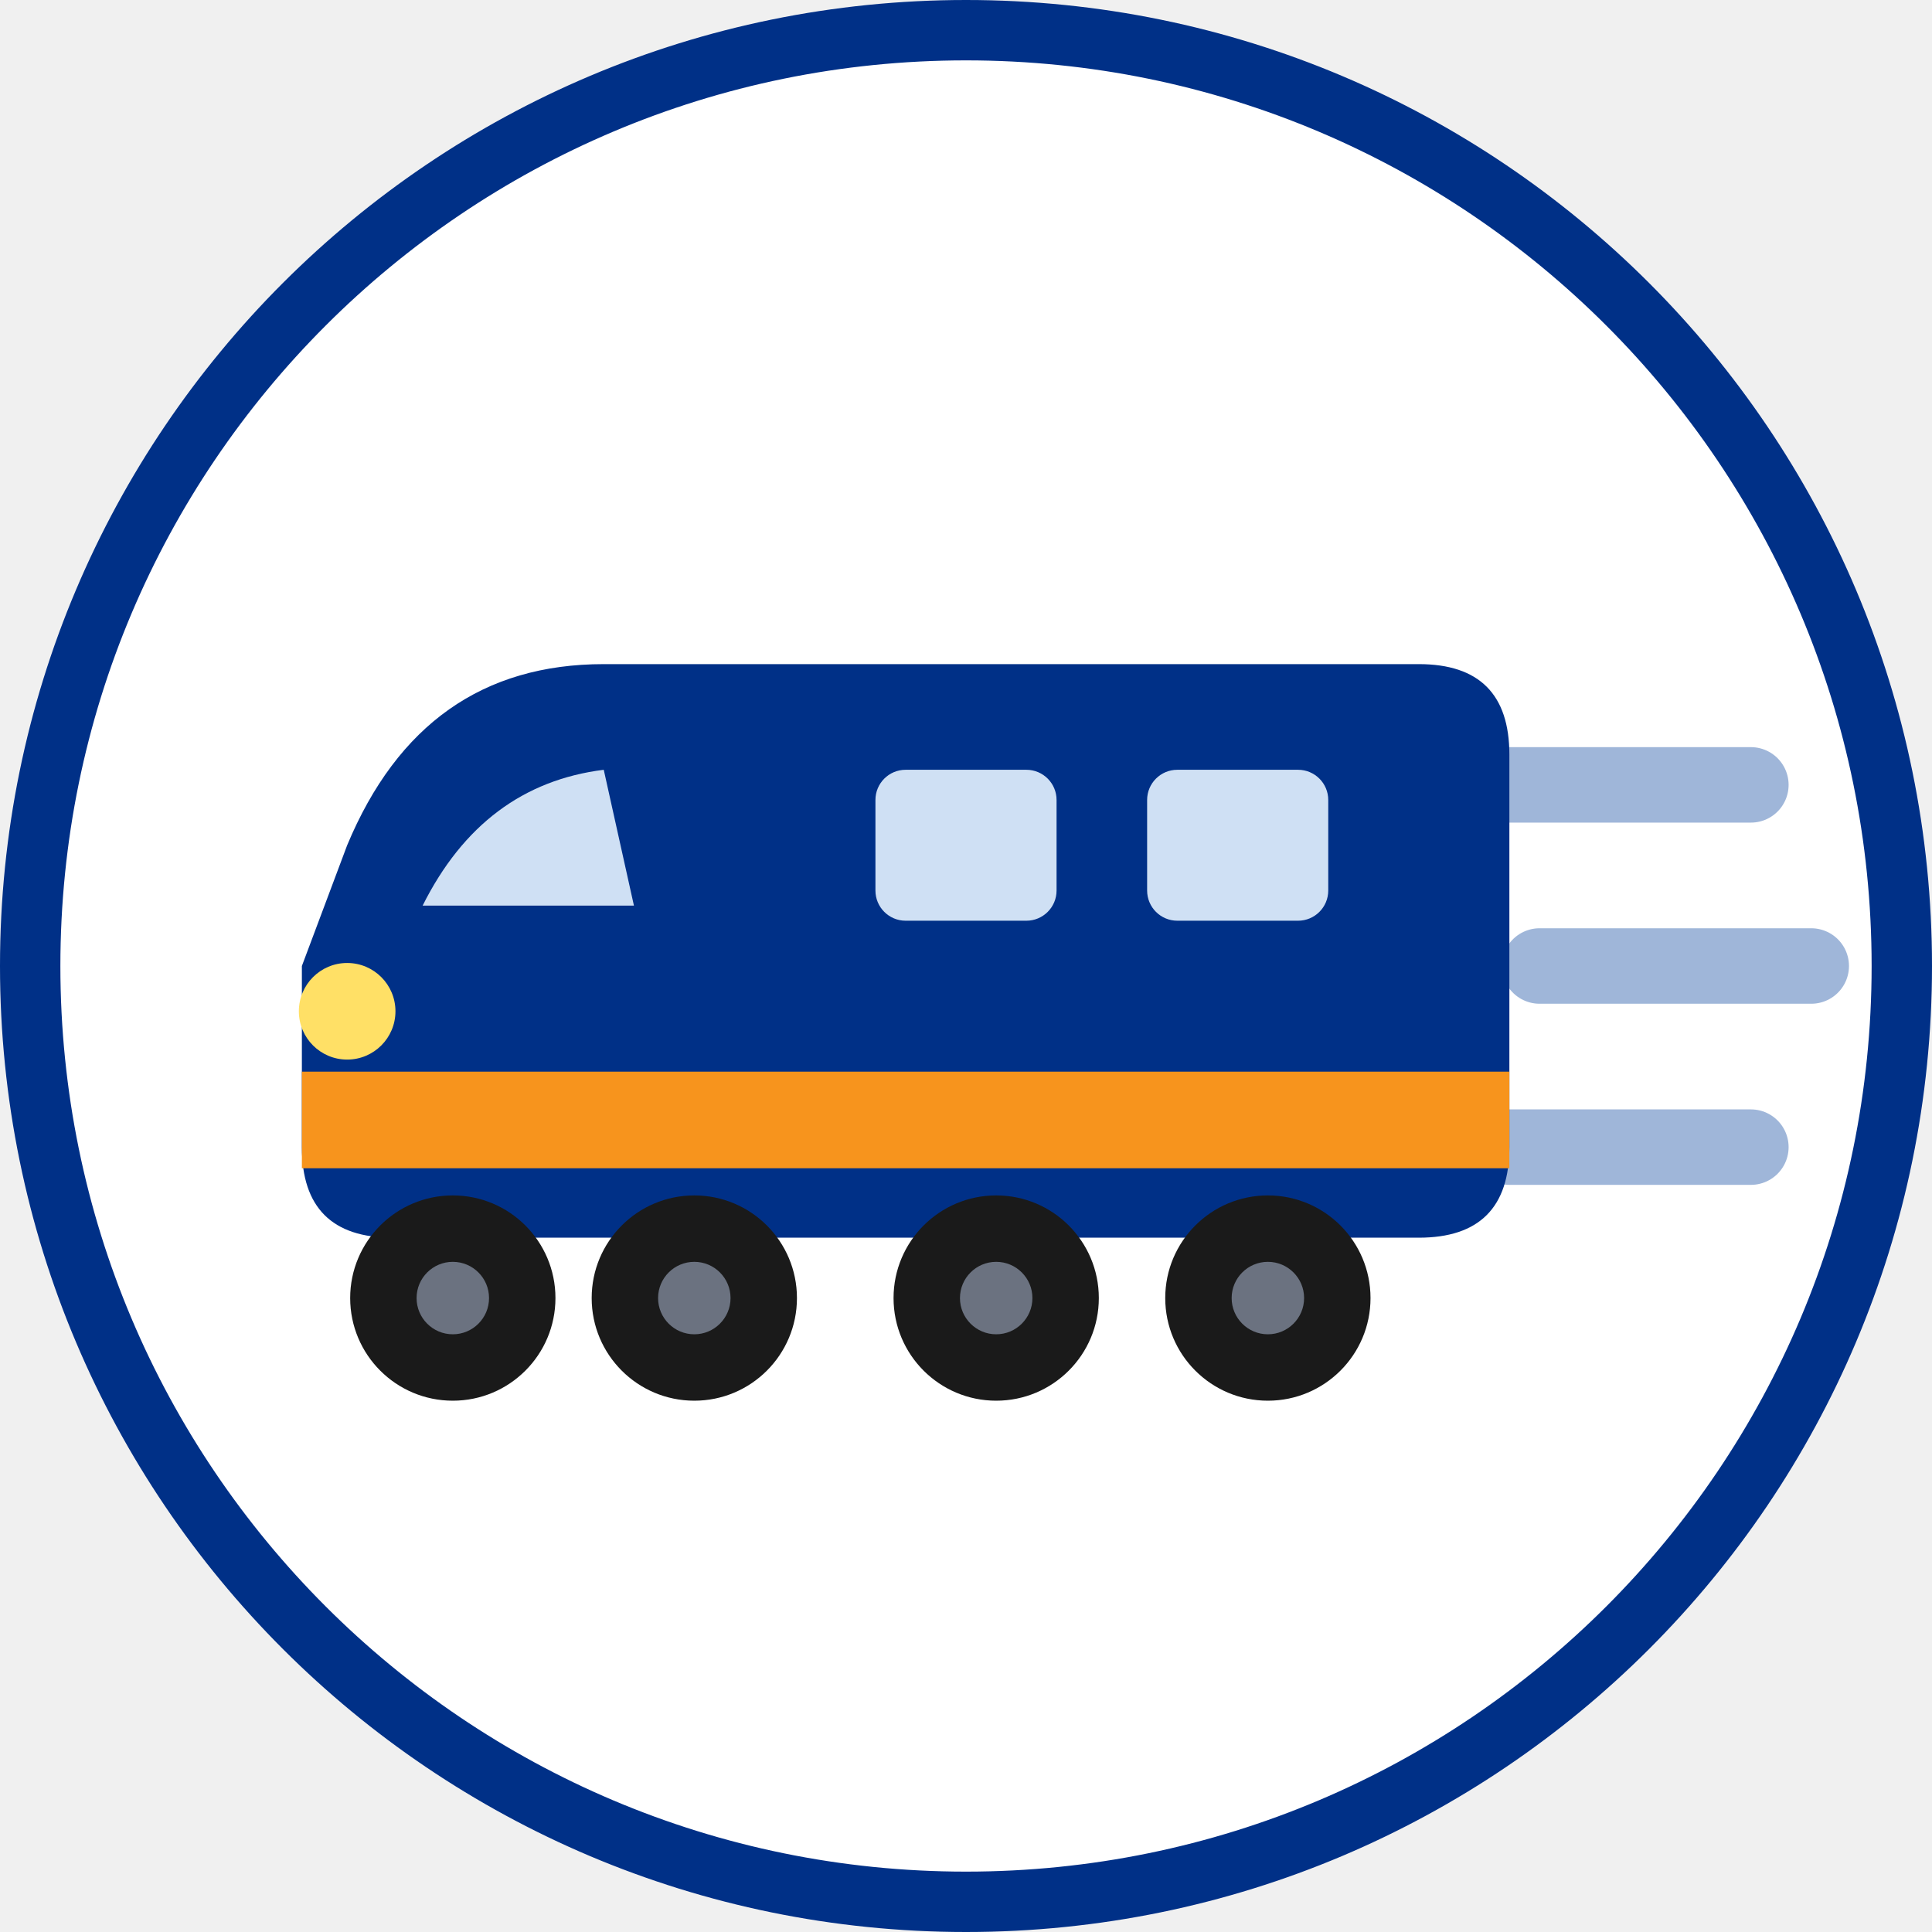
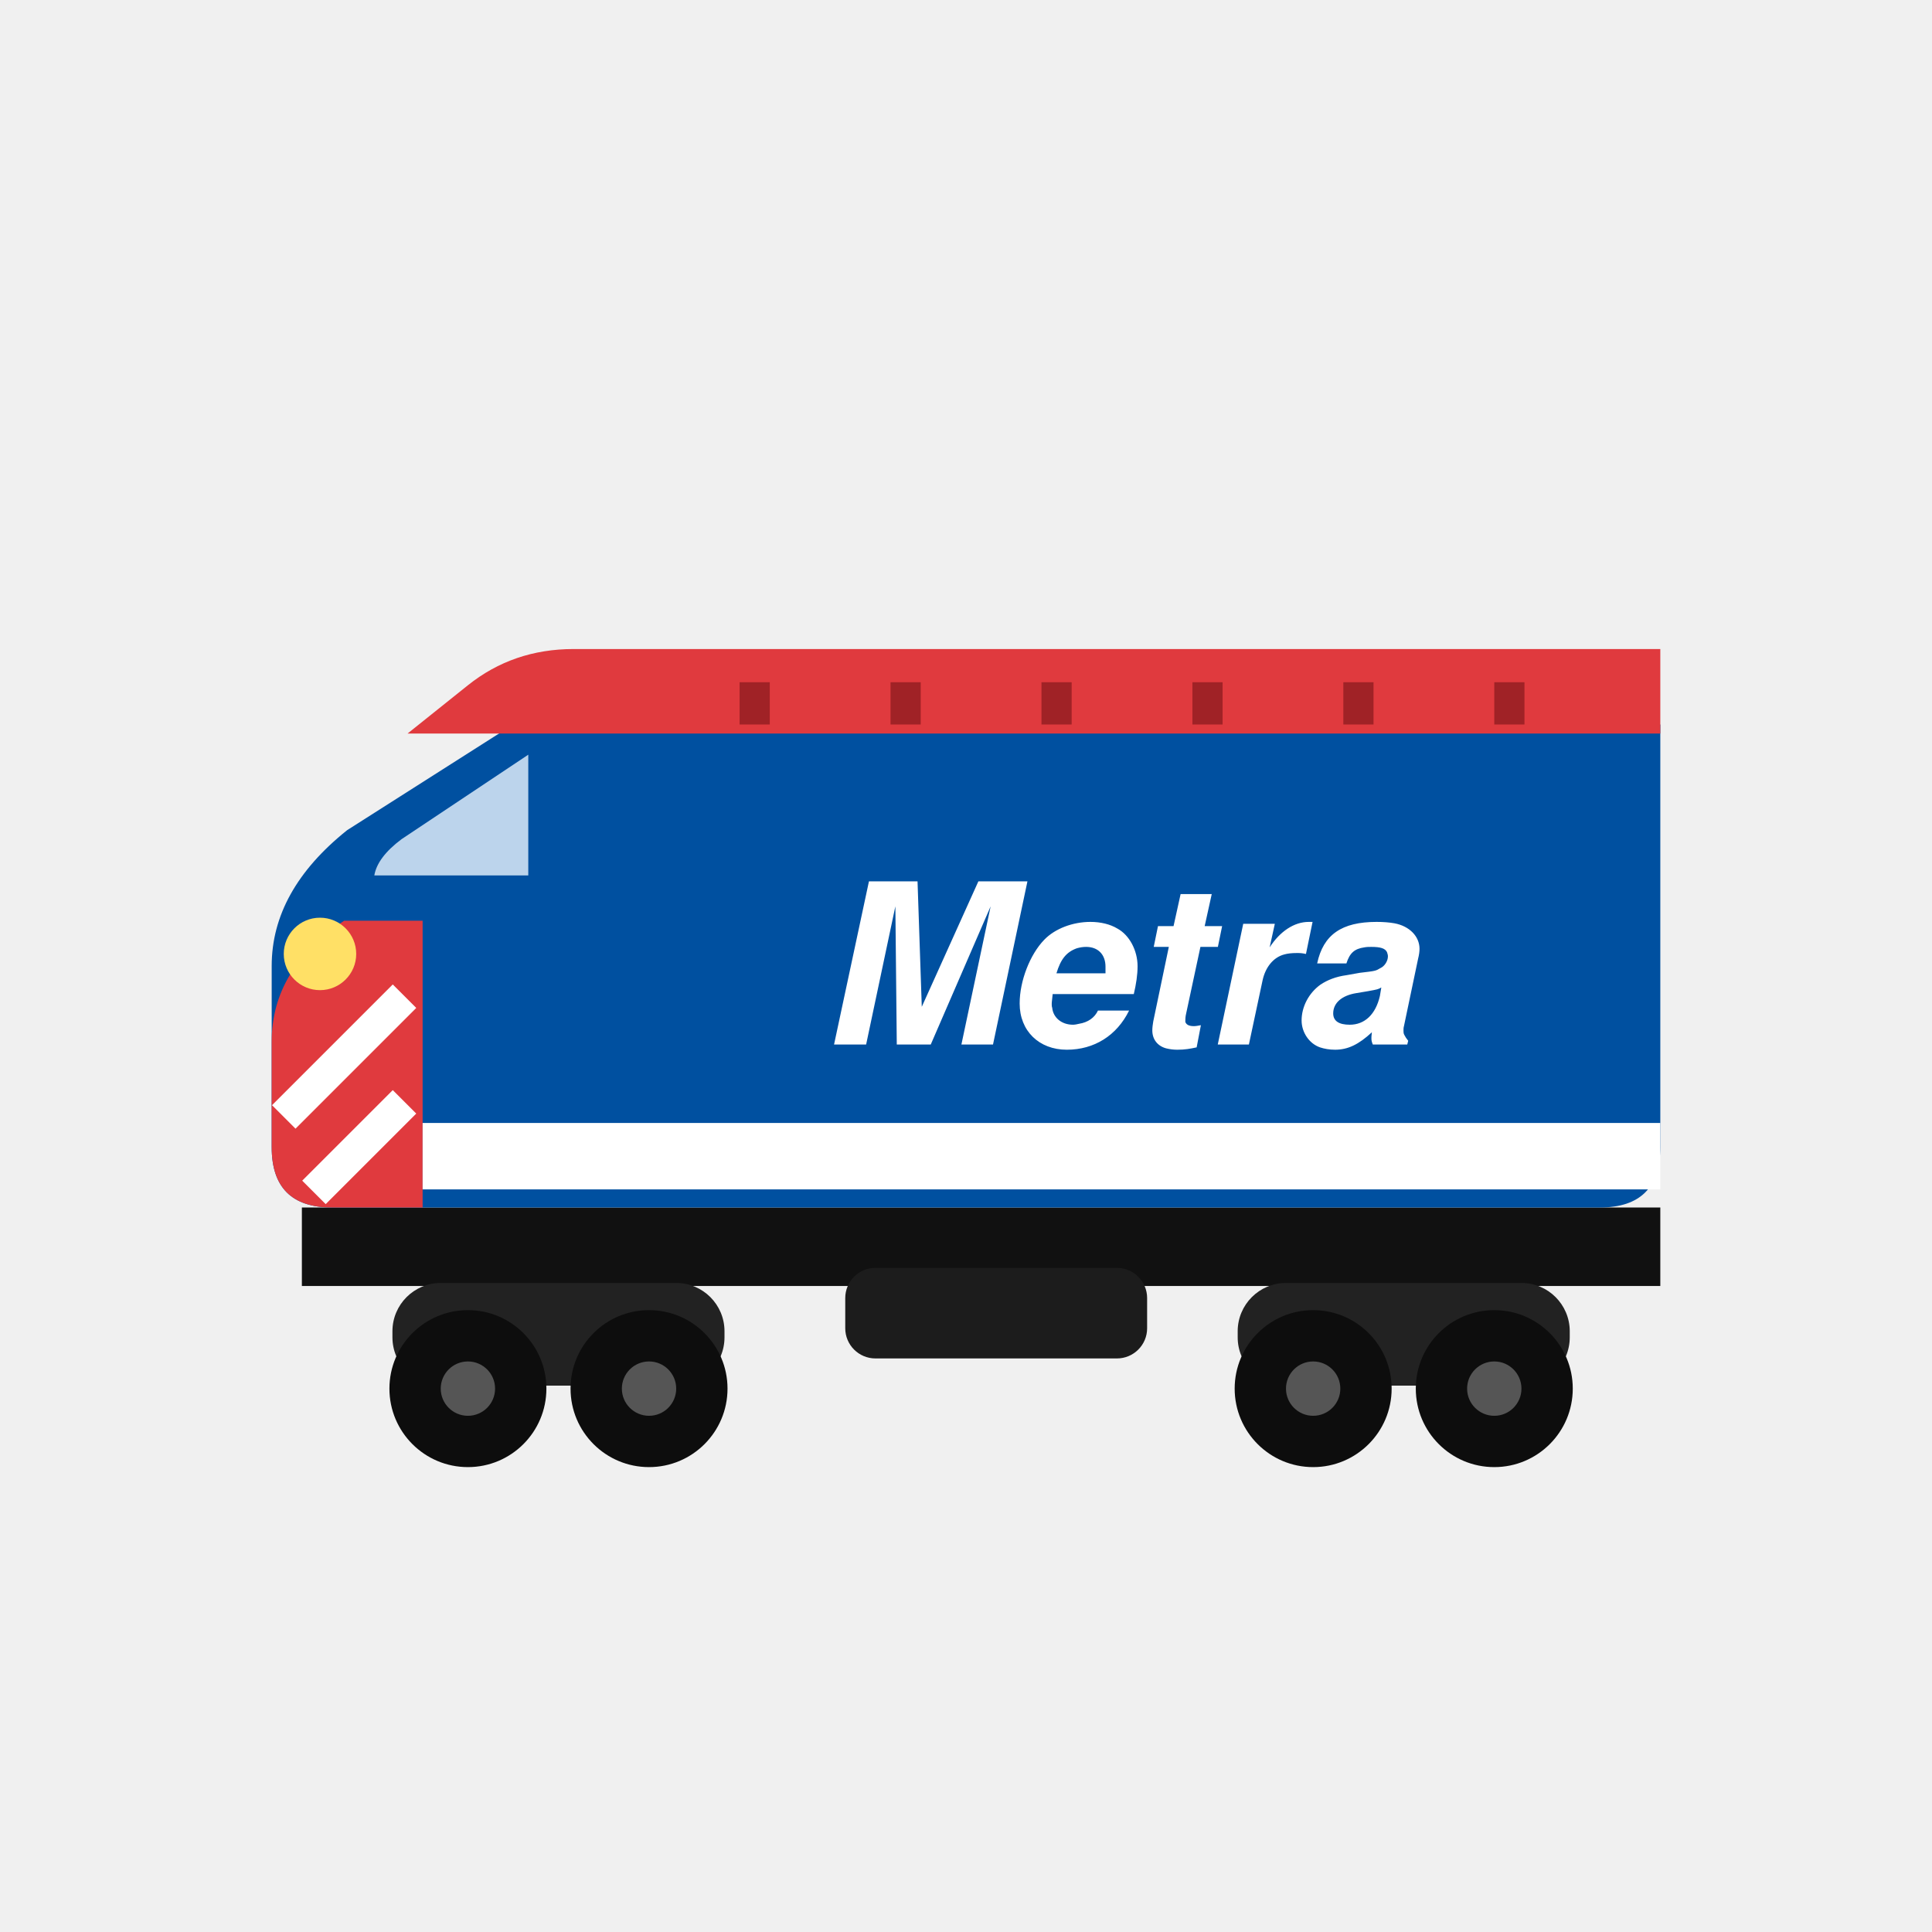
<svg xmlns="http://www.w3.org/2000/svg" viewBox="0 0 64 64">
-   <circle cx="32" cy="32" r="31" fill="#ffffff" stroke="#003087" stroke-width="2" />
  <g transform="translate(64,0) scale(-1,1)">
-     <g stroke="#9fb6d9" stroke-width="2.5" stroke-linecap="round">
-       <line x1="6" y1="26" x2="14" y2="26" />
-       <line x1="4" y1="32" x2="13" y2="32" />
-       <line x1="6" y1="38" x2="14" y2="38" />
+     <rect x="9" y="40" width="45" height="2.6" fill="#111111" />
+     <rect x="26" y="42" width="10" height="3" rx="1" fill="#1c1c1c" />
+     <rect x="12" y="42.5" width="11" height="3.4" rx="1.6" fill="#222222" />
+     <rect x="40" y="42.5" width="11" height="3.4" rx="1.6" fill="#222222" />
+     <g fill="#0d0d0d">
+       <circle cx="14.5" cy="46" r="2.6" />
+       <circle cx="20.5" cy="46" r="2.6" />
+       <circle cx="42.5" cy="46" r="2.6" />
+       <circle cx="48.5" cy="46" r="2.6" />
    </g>
-     <path d="M17 22 h27 q6 0 8.5 6 l1.5 4 v6 q0 3 -3 3 h-34 q-3 0 -3 -3 v-13 q0 -3 3 -3 z" fill="#003087" />
-     <path d="M44 25.5 q4 .5 6 4.5 l-7 0 z" fill="#cfe0f4" />
-     <rect x="20" y="25.5" width="6" height="5" rx="1" fill="#cfe0f4" />
-     <rect x="29" y="25.5" width="6" height="5" rx="1" fill="#cfe0f4" />
-     <rect x="14" y="35.5" width="40" height="3.2" fill="#f7941d" />
-     <circle cx="52.5" cy="33.5" r="1.6" fill="#ffe066" />
-     <g fill="#1a1a1a">
-       <circle cx="22" cy="43" r="3.4" />
-       <circle cx="31" cy="43" r="3.4" />
-       <circle cx="41" cy="43" r="3.4" />
-       <circle cx="49" cy="43" r="3.4" />
+     <g fill="#555555">
+       <circle cx="14.5" cy="46" r=".9" />
+       <circle cx="20.5" cy="46" r=".9" />
+       <circle cx="42.5" cy="46" r=".9" />
+       <circle cx="48.5" cy="46" r=".9" />
    </g>
-     <g fill="#6b7280">
-       <circle cx="22" cy="43" r="1.2" />
-       <circle cx="31" cy="43" r="1.2" />
-       <circle cx="41" cy="43" r="1.2" />
-       <circle cx="49" cy="43" r="1.2" />
+     <path d="M9 24 h38 l5.5 3.5 q2.5 2 2.5 4.5 v6 q0 2 -2 2 h-42 q-2 0 -2 -2 z" fill="#0050a0" />
+     <path d="M9 21.5 h36 q2 0 3.5 1.2 l2 1.6 -41.5 0 z" fill="#e03a3e" />
+     <g stroke="#a02226" stroke-width="1">
+       <line x1="14" y1="22.6" x2="14" y2="24" />
+       <line x1="19" y1="22.6" x2="19" y2="24" />
+       <line x1="24" y1="22.6" x2="24" y2="24" />
+       <line x1="29" y1="22.6" x2="29" y2="24" />
+       <line x1="34" y1="22.6" x2="34" y2="24" />
+       <line x1="39" y1="22.6" x2="39" y2="24" />
    </g>
+     <path d="M46.5 25 l4.2 2.8 q.8 .6 .9 1.2 l-5.1 0 z" fill="#bcd4ec" />
+     <path d="M52.6 30.5 q2.4 1.6 2.4 4v3.5 q0 2 -2 2 h-3 v-9.5 z" fill="#e03a3e" />
+     <g stroke="#ffffff" stroke-width="1.1">
+       <line x1="50.6" y1="33" x2="54.6" y2="37" />
+       <line x1="50.6" y1="36.5" x2="53.6" y2="39.5" />
+     </g>
+     <rect x="9" y="37.2" width="41" height="2.2" fill="#ffffff" />
+     <text x="27" y="34.6" font-family="Helvetica, Arial, sans-serif" font-size="7.4" font-weight="bold" font-style="italic" fill="#ffffff" text-anchor="middle" transform="translate(54,0) scale(-1,1)">Metra</text>
+     <circle cx="53.4" cy="31.6" r="1.2" fill="#ffe066" />
  </g>
</svg>
